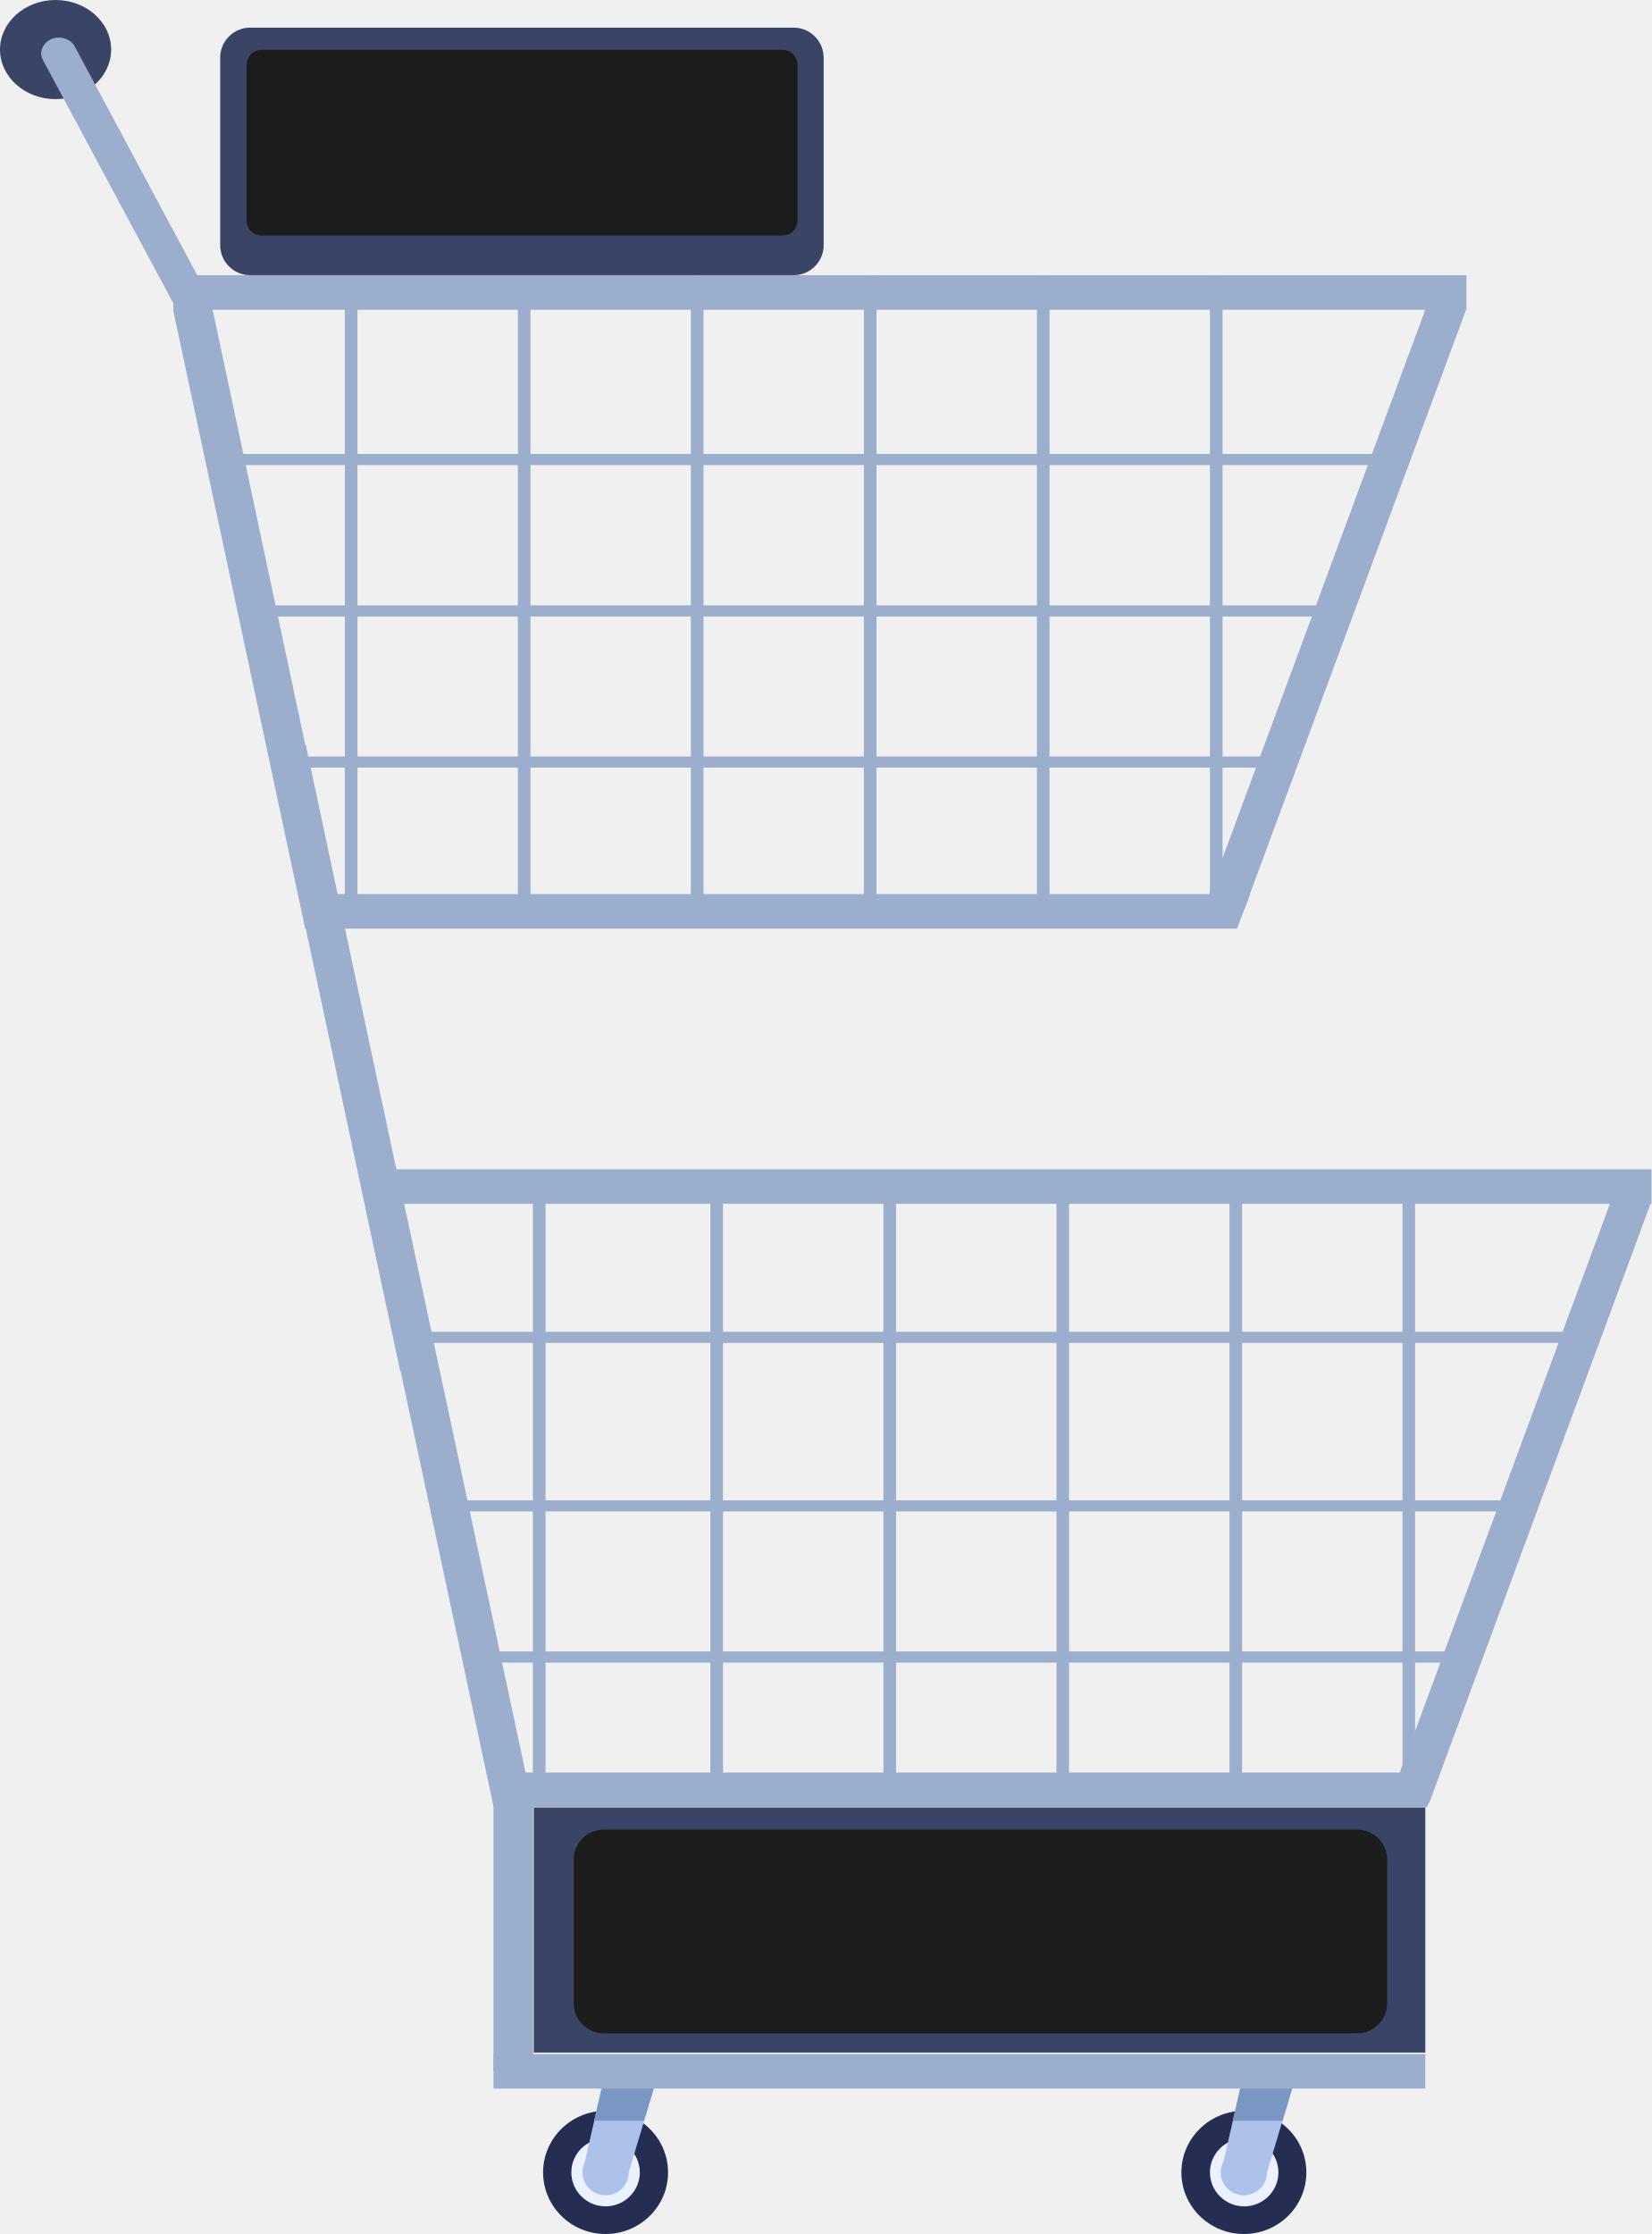
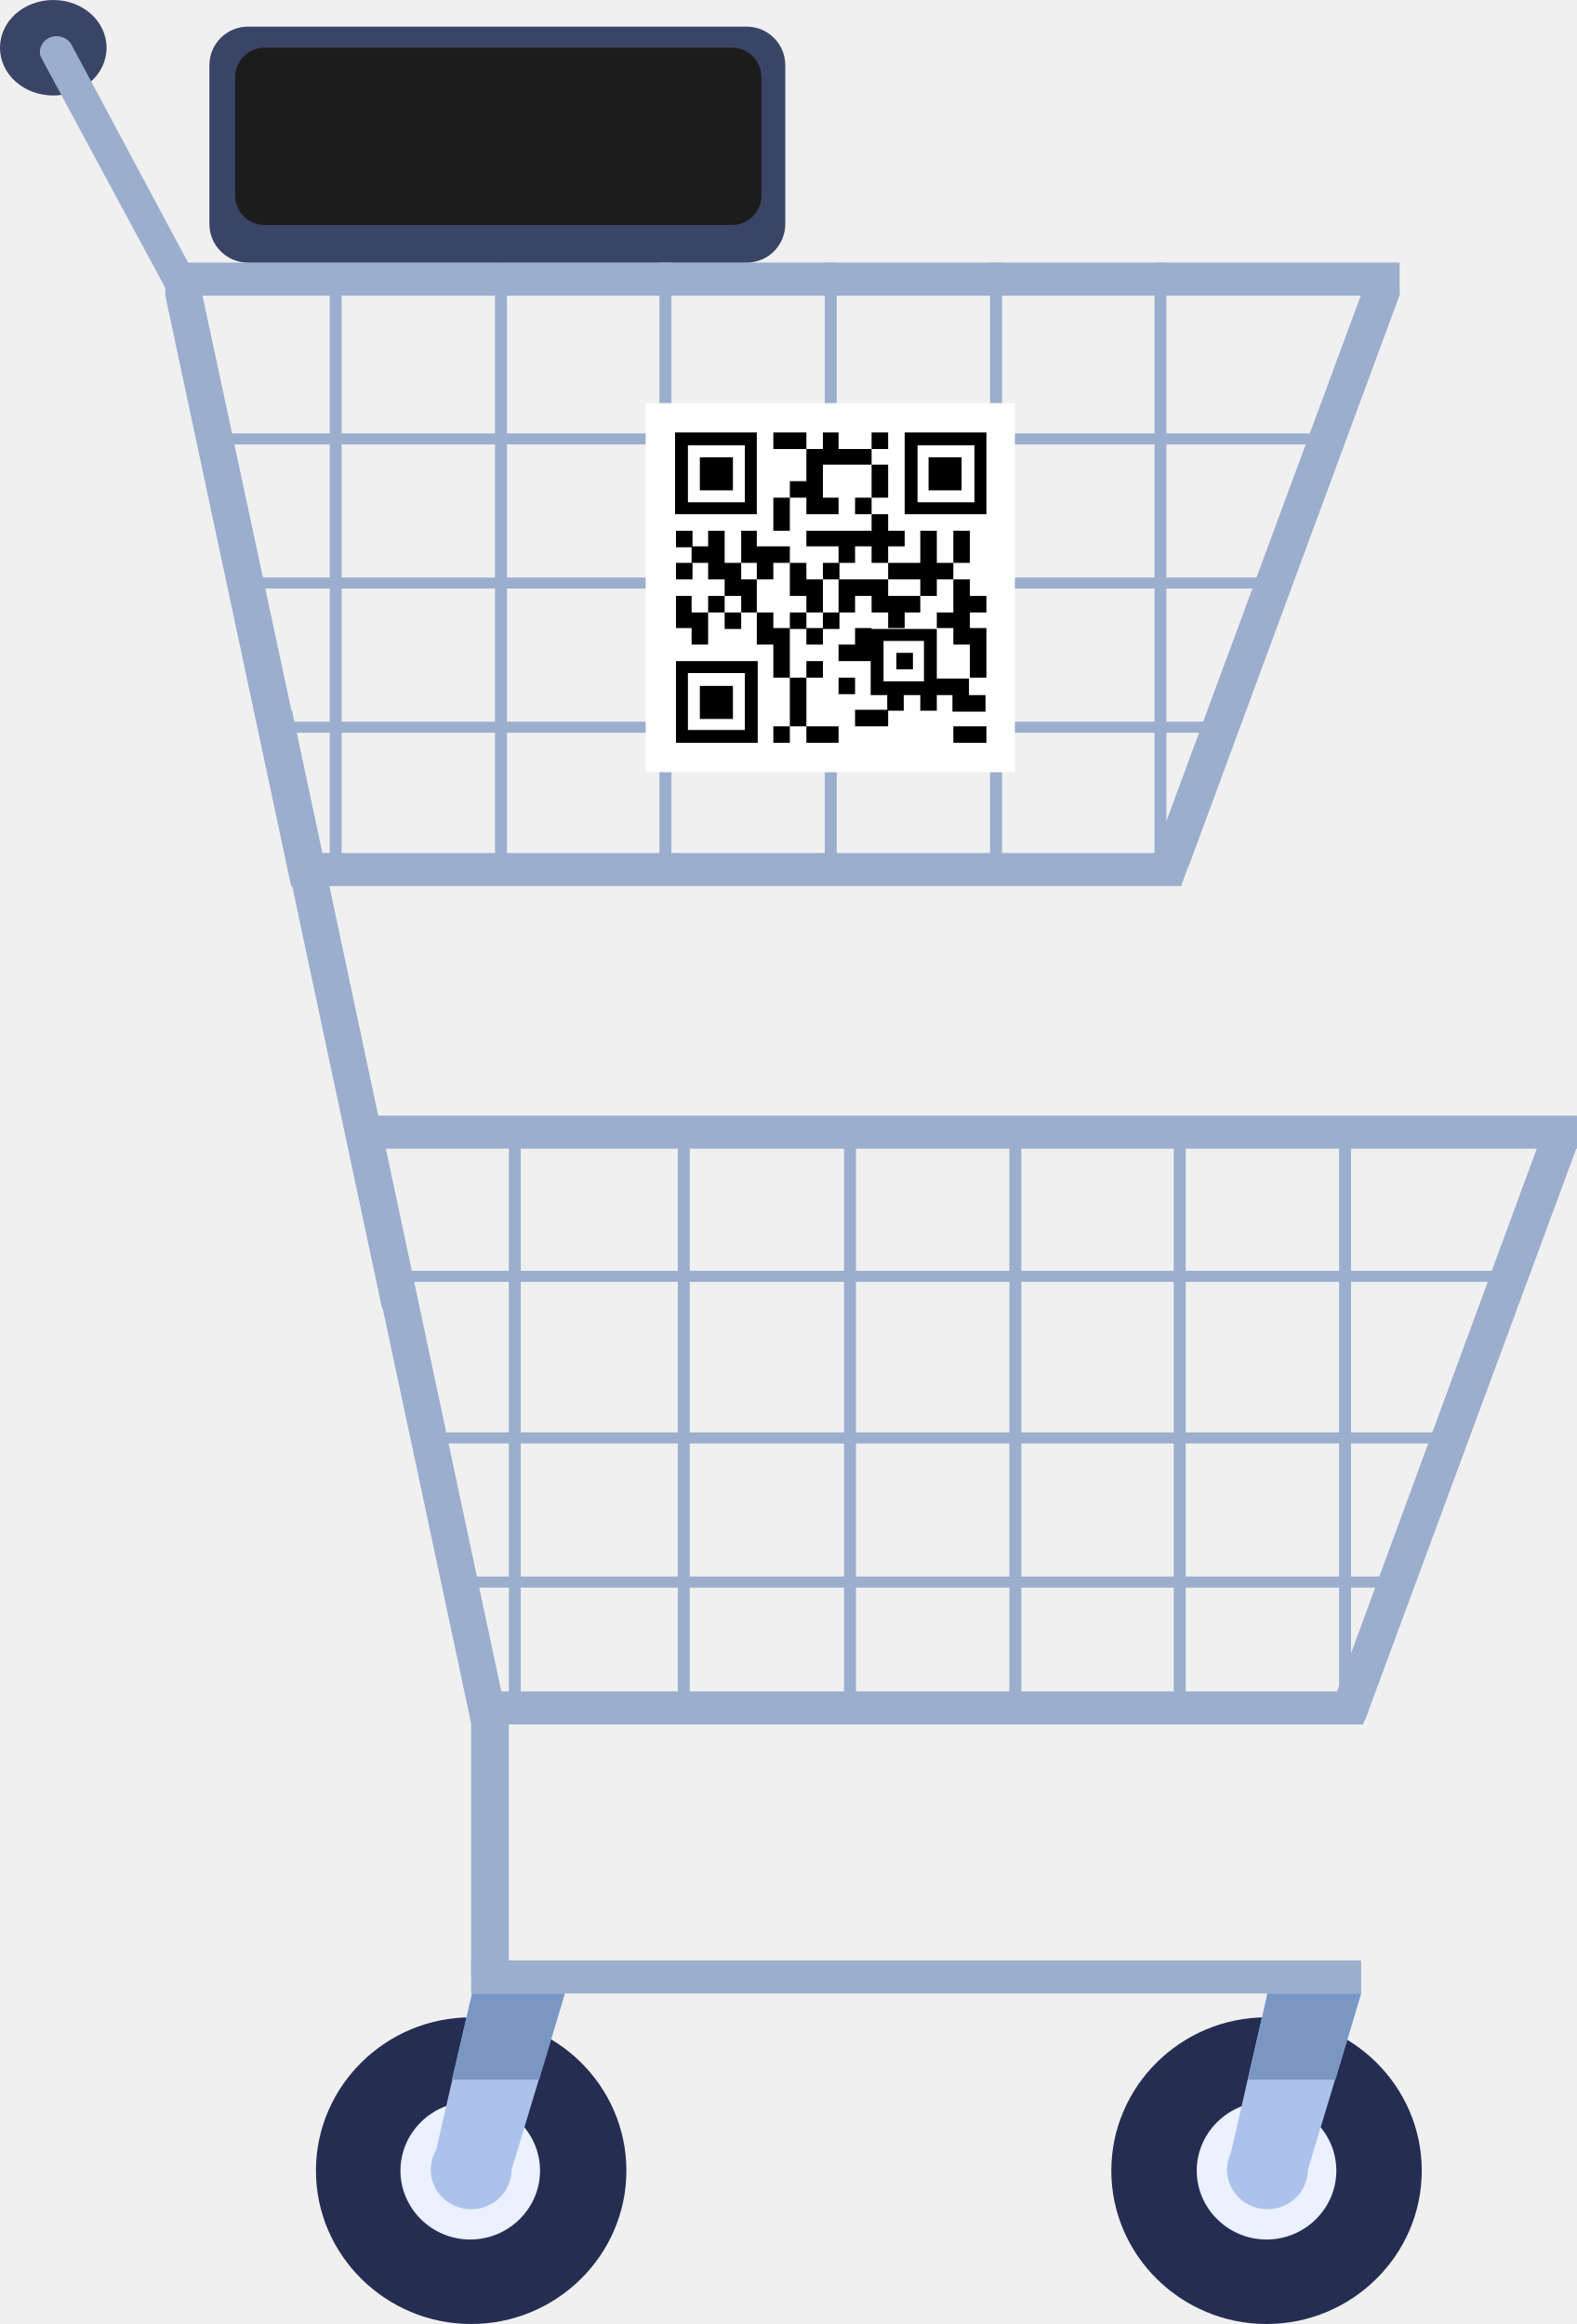
- <svg xmlns="http://www.w3.org/2000/svg" id="Layer_2" data-name="Layer 2" viewBox="0 0 54.97 74.36">
+ <svg xmlns="http://www.w3.org/2000/svg" id="Layer_2" data-name="Layer 2" viewBox="0 0 17.17 25.31">
  <defs>
    <style>
      .cls-1 {
        fill: #9baece;
      }

      .cls-2 {
+         fill: #fff;
+       }
+ 
+       .cls-3 {
        fill: #adc2ea;
      }

-       .cls-3 {
+       .cls-4 {
        fill: #3a4466;
      }

-       .cls-4 {
+       .cls-5 {
        fill: #7a97c4;
      }

-       .cls-5 {
+       .cls-6 {
        fill: #1c1c1c;
      }

-       .cls-6 {
+       .cls-7 {
        fill: #252d52;
      }

-       .cls-7 {
+       .cls-8 {
        fill: #ebf1ff;
      }
    </style>
  </defs>
  <g id="Objects">
    <g>
-       <path class="cls-3" d="m3.7,1.65c0,.91-.83,1.65-1.85,1.65s-1.85-.74-1.85-1.65S.83,0,1.85,0s1.85.74,1.85,1.65Z" />
      <g>
-         <path class="cls-6" d="m43.49,72.31c0,1.13-.93,2.05-2.08,2.05s-2.08-.92-2.08-2.05.93-2.05,2.08-2.05,2.08.92,2.08,2.05Z" />
-         <path class="cls-7" d="m42.56,72.31c0,.62-.51,1.13-1.14,1.13s-1.14-.51-1.14-1.13.51-1.13,1.14-1.13,1.14.51,1.14,1.13Z" />
-         <path class="cls-2" d="m42.18,72.31c0,.42-.34.76-.77.76s-.77-.34-.77-.76.34-.76.77-.76.77.34.77.76Z" />
-         <polygon class="cls-2" points="42.18 72.31 43.19 68.94 41.42 68.94 40.65 72.31 42.18 72.31" />
-         <polygon class="cls-4" points="41.04 70.59 41.42 68.94 43.19 68.94 42.7 70.59 41.04 70.59" />
+         <path class="cls-4" d="m1.16.52c0,.29-.26.52-.58.52s-.58-.23-.58-.52.26-.52.58-.52.58.23.58.52Z" />
+         <rect class="cls-1" x="1.8" y="2.86" width="13.44" height=".36" transform="translate(17.04 6.08) rotate(180)" />
+         <polygon class="cls-1" points="3.17 9.65 12.86 9.65 12.99 9.29 3.17 9.29 3.17 9.65" />
+         <rect class="cls-1" x="5.13" y="21.35" width="9.69" height=".36" />
+         <polygon class="cls-1" points="12.94 9.44 15.24 3.21 14.86 3.1 12.56 9.32 12.94 9.44" />
+         <polygon class="cls-1" points="3.17 9.65 1.8 3.22 2.19 3.15 3.57 9.59 3.17 9.65" />
+         <rect class="cls-1" x="12.58" y="2.86" width=".13" height="6.61" transform="translate(25.28 12.33) rotate(180)" />
+         <rect class="cls-1" x="8.98" y="2.86" width=".13" height="6.61" transform="translate(18.09 12.33) rotate(180)" />
+         <rect class="cls-1" x="5.38" y="2.86" width=".13" height="6.61" transform="translate(10.9 12.33) rotate(180)" />
+         <rect class="cls-1" x="3.58" y="2.86" width=".13" height="6.61" transform="translate(7.3 12.33) rotate(180)" />
+         <rect class="cls-1" x="5.13" y="18.42" width=".41" height="3.1" transform="translate(10.67 39.95) rotate(180)" />
+         <path class="cls-1" d="m1.9,3.34l.33-.14L.78.49c-.04-.08-.15-.12-.24-.08h0c-.09.04-.13.14-.09.22l1.46,2.71Z" />
+         <rect class="cls-1" x="8.28" y="-1.22" width=".12" height="12" transform="translate(13.11 -3.56) rotate(90)" />
+         <rect class="cls-1" x="8.17" y="2.74" width=".12" height="10.37" transform="translate(16.15 -.31) rotate(90)" />
+         <rect class="cls-4" x="4.14" y="-1.57" width="2.57" height="6.27" rx=".42" ry=".42" transform="translate(3.85 7) rotate(-90)" />
+         <rect class="cls-6" x="4.46" y="-1.38" width="1.93" height="5.73" rx=".32" ry=".32" transform="translate(3.94 6.91) rotate(-90)" />
+         <rect class="cls-1" x="7.18" y="2.86" width=".13" height="6.61" transform="translate(14.49 12.33) rotate(180)" />
+         <rect class="cls-1" x="10.78" y="2.86" width=".13" height="6.61" transform="translate(21.69 12.33) rotate(180)" />
+         <rect class="cls-1" x="8.18" y=".89" width=".12" height="10.91" transform="translate(14.59 -1.89) rotate(90)" />
+         <rect class="cls-1" x="3.82" y="12.15" width="13.34" height=".36" transform="translate(20.99 24.66) rotate(180)" />
+         <polygon class="cls-1" points="5.18 18.78 14.84 18.78 14.97 18.42 5.18 18.42 5.18 18.78" />
+         <polygon class="cls-1" points="14.86 18.74 17.17 12.49 16.78 12.38 14.48 18.63 14.86 18.74" />
+         <polygon class="cls-1" points="5.13 18.77 3.76 12.34 4.15 12.27 5.52 18.71 5.13 18.77" />
+         <polygon class="cls-1" points="4.16 14.25 2.79 7.81 3.18 7.74 4.55 14.18 4.16 14.25" />
+         <rect class="cls-1" x="14.58" y="12.16" width=".13" height="6.61" transform="translate(29.29 30.94) rotate(180)" />
+         <rect class="cls-1" x="10.98" y="12.16" width=".13" height="6.61" transform="translate(22.1 30.94) rotate(180)" />
+         <rect class="cls-1" x="7.39" y="12.16" width=".13" height="6.61" transform="translate(14.9 30.94) rotate(180)" />
+         <rect class="cls-1" x="5.54" y="12.3" width=".13" height="6.38" transform="translate(11.21 30.98) rotate(180)" />
+         <rect class="cls-1" x="10.23" y="7.9" width=".12" height="12" transform="translate(24.19 3.61) rotate(90)" />
+         <rect class="cls-1" x="10.1" y="12.11" width=".12" height="10.22" transform="translate(27.38 7.07) rotate(90)" />
+         <rect class="cls-1" x="9.18" y="12.16" width=".13" height="6.61" transform="translate(18.5 30.94) rotate(180)" />
+         <rect class="cls-1" x="12.78" y="12.16" width=".13" height="6.61" transform="translate(25.69 30.94) rotate(180)" />
+         <rect class="cls-1" x="10.19" y="10.2" width=".12" height="10.91" transform="translate(25.9 5.41) rotate(90)" />
+         <g>
+           <path class="cls-7" d="m6.82,23.64c0,.92-.76,1.67-1.69,1.67s-1.69-.75-1.69-1.67.76-1.67,1.69-1.67,1.69.75,1.69,1.67Z" />
+           <path class="cls-8" d="m5.88,23.64c0,.41-.34.75-.76.75s-.76-.34-.76-.75.34-.75.76-.75.76.34.76.75Z" />
+           <path class="cls-3" d="m5.57,23.63c0,.24-.2.43-.44.43s-.44-.19-.44-.43.2-.43.44-.43.44.19.44.43Z" />
+           <polygon class="cls-3" points="5.57 23.63 6.15 21.71 5.14 21.71 4.7 23.63 5.57 23.63" />
+           <polygon class="cls-5" points="4.92 22.65 5.14 21.71 6.15 21.71 5.87 22.65 4.92 22.65" />
+         </g>
+         <g>
+           <path class="cls-7" d="m15.48,23.64c0,.92-.76,1.67-1.69,1.67s-1.69-.75-1.69-1.67.76-1.67,1.69-1.67,1.69.75,1.69,1.67Z" />
+           <path class="cls-8" d="m14.55,23.64c0,.41-.34.75-.76.75s-.76-.34-.76-.75.34-.75.76-.75.76.34.76.75Z" />
+           <path class="cls-3" d="m14.24,23.63c0,.24-.2.43-.44.43s-.44-.19-.44-.43.2-.43.44-.43.44.19.44.43Z" />
+           <polygon class="cls-3" points="14.24 23.63 14.82 21.71 13.8 21.71 13.36 23.63 14.24 23.63" />
+           <polygon class="cls-5" points="13.59 22.65 13.8 21.71 14.82 21.71 14.54 22.65 13.59 22.65" />
+         </g>
      </g>
+       <rect class="cls-2" x="7.03" y="4.39" width="4.02" height="4.02" />
      <g>
-         <path class="cls-6" d="m22.24,72.31c0,1.13-.93,2.05-2.08,2.05s-2.08-.92-2.08-2.05.93-2.05,2.08-2.05,2.08.92,2.08,2.05Z" />
-         <path class="cls-7" d="m21.3,72.31c0,.62-.51,1.13-1.14,1.13s-1.14-.51-1.14-1.13.51-1.13,1.14-1.13,1.14.51,1.14,1.13Z" />
-         <path class="cls-2" d="m20.93,72.31c0,.42-.34.76-.77.76s-.77-.34-.77-.76.34-.76.77-.76.77.34.77.76Z" />
-         <polygon class="cls-2" points="20.93 72.31 21.94 68.94 20.16 68.94 19.39 72.31 20.93 72.31" />
-         <polygon class="cls-4" points="19.78 70.59 20.16 68.94 21.94 68.94 21.44 70.59 19.78 70.59" />
+         <polygon points="8.6 4.71 8.42 4.71 8.42 4.89 8.6 4.89 8.78 4.89 8.78 4.71 8.6 4.71" />
+         <rect x="9.49" y="4.71" width=".18" height=".18" />
+         <polygon points="9.31 4.89 9.13 4.89 9.13 4.71 8.96 4.71 8.96 4.89 8.78 4.89 8.78 5.06 8.78 5.24 8.6 5.24 8.6 5.42 8.78 5.42 8.78 5.6 8.96 5.6 9.13 5.6 9.13 5.42 8.96 5.42 8.96 5.24 8.96 5.06 9.13 5.06 9.31 5.06 9.49 5.06 9.49 4.89 9.31 4.89" />
+         <polygon points="9.67 5.24 9.67 5.06 9.49 5.06 9.49 5.24 9.49 5.42 9.67 5.42 9.67 5.24" />
+         <polygon points="8.42 5.6 8.42 5.78 8.6 5.78 8.6 5.6 8.6 5.42 8.42 5.42 8.42 5.6" />
+         <rect x="9.31" y="5.42" width=".18" height=".18" />
+         <rect x="8.6" y="6.67" width=".18" height=".18" />
+         <rect x="7.36" y="5.78" width=".18" height=".18" />
+         <polygon points="9.31 5.95 9.49 5.95 9.49 6.13 9.67 6.13 9.67 5.95 9.85 5.95 9.85 5.78 9.67 5.78 9.67 5.6 9.49 5.6 9.49 5.78 9.31 5.78 9.13 5.78 8.96 5.78 8.78 5.78 8.78 5.95 8.96 5.95 9.13 5.95 9.13 6.13 9.31 6.13 9.31 5.95" />
+         <polygon points="10.56 5.95 10.56 5.78 10.38 5.78 10.38 5.95 10.38 6.13 10.56 6.13 10.56 5.95" />
+         <rect x="7.36" y="6.13" width=".18" height=".18" />
+         <polygon points="8.24 6.31 8.42 6.31 8.42 6.13 8.6 6.13 8.6 5.95 8.42 5.95 8.24 5.95 8.24 5.78 8.07 5.78 8.07 5.95 8.07 6.13 8.24 6.13 8.24 6.31" />
+         <rect x="8.96" y="6.13" width=".18" height=".18" />
+         <polygon points="10.2 6.13 10.2 5.95 10.2 5.78 10.02 5.78 10.02 5.95 10.02 6.13 9.85 6.13 9.67 6.13 9.67 6.31 9.85 6.31 10.02 6.31 10.02 6.49 10.2 6.49 10.2 6.31 10.38 6.31 10.38 6.13 10.2 6.13" />
+         <polygon points="8.24 6.31 8.07 6.31 8.07 6.13 7.89 6.13 7.89 5.95 7.89 5.78 7.71 5.78 7.71 5.95 7.53 5.95 7.53 6.13 7.71 6.13 7.71 6.31 7.89 6.31 7.89 6.49 8.07 6.49 8.07 6.67 8.24 6.67 8.24 6.49 8.24 6.31" />
+         <polygon points="8.6 6.49 8.78 6.49 8.78 6.67 8.96 6.67 8.96 6.49 8.96 6.31 8.78 6.31 8.78 6.13 8.6 6.13 8.6 6.31 8.6 6.49" />
+         <polygon points="10.56 6.31 10.38 6.31 10.38 6.49 10.38 6.67 10.2 6.67 10.2 6.84 10.38 6.84 10.38 7.02 10.56 7.02 10.56 7.2 10.56 7.38 10.74 7.38 10.74 7.2 10.74 7.02 10.74 6.84 10.56 6.84 10.56 6.67 10.74 6.67 10.74 6.49 10.56 6.49 10.56 6.31" />
+         <polygon points="7.53 6.49 7.36 6.49 7.36 6.67 7.36 6.84 7.53 6.84 7.53 7.02 7.71 7.02 7.71 6.84 7.71 6.67 7.53 6.67 7.53 6.49" />
+         <rect x="7.71" y="6.49" width=".18" height=".18" />
+         <polygon points="9.67 6.49 9.67 6.31 9.49 6.31 9.31 6.31 9.13 6.31 9.13 6.49 9.13 6.67 9.31 6.67 9.31 6.49 9.49 6.49 9.49 6.67 9.67 6.67 9.67 6.84 9.85 6.84 9.85 6.67 10.02 6.67 10.02 6.49 9.85 6.49 9.67 6.49" />
+         <rect x="7.89" y="6.67" width=".18" height=".18" />
+         <polygon points="8.42 6.67 8.24 6.67 8.24 6.84 8.24 7.02 8.42 7.02 8.42 7.2 8.42 7.38 8.6 7.38 8.6 7.2 8.6 7.02 8.6 6.84 8.42 6.84 8.42 6.67" />
+         <rect x="8.96" y="6.67" width=".18" height=".18" />
+         <rect x="8.78" y="6.84" width=".18" height=".18" />
+         <polygon points="9.49 7.2 9.49 7.02 9.49 6.84 9.31 6.84 9.31 7.02 9.13 7.02 9.13 7.2 9.31 7.2 9.49 7.2" />
+         <rect x="8.78" y="7.2" width=".18" height=".18" />
+         <rect x="9.13" y="7.38" width=".18" height=".18" />
+         <path d="m10.2,7.38v-.53h-.72v.72h.18v.17h.18v-.17h.18v.17h.18v-.17h0s.17,0,.17,0v.18h.36v-.18h-.18v-.18h-.35Zm-.58-.4h.44v.44h-.44v-.44Z" />
+         <polygon points="8.6 7.73 8.6 7.91 8.78 7.91 8.78 7.73 8.78 7.56 8.78 7.38 8.6 7.38 8.6 7.56 8.6 7.73" />
+         <polygon points="9.31 7.73 9.31 7.91 9.49 7.91 9.67 7.91 9.67 7.73 9.49 7.73 9.31 7.73" />
+         <rect x="8.42" y="7.91" width=".18" height=".18" />
+         <polygon points="8.96 8.09 9.13 8.09 9.13 7.91 8.96 7.91 8.78 7.91 8.78 8.09 8.96 8.09" />
+         <polygon points="10.38 7.91 10.38 8.09 10.56 8.09 10.74 8.09 10.74 7.91 10.56 7.91 10.38 7.91" />
+         <rect x="9.76" y="7.11" width=".18" height=".18" />
+         <path d="m8.24,4.71h-.89v.89h.89v-.89Zm-.13.76h-.62v-.62h.62v.62Z" />
+         <rect x="7.62" y="4.98" width=".36" height=".36" />
+         <path d="m9.85,4.71v.89h.89v-.89h-.89Zm.76.76h-.62v-.62h.62v.62Z" />
+         <rect x="10.11" y="4.98" width=".36" height=".36" />
+         <path d="m7.36,8.09h.89v-.89h-.89v.89Zm.13-.76h.62v.62h-.62v-.62Z" />
+         <rect x="7.62" y="7.47" width=".36" height=".36" />
      </g>
-       <rect class="cls-1" x="5.76" y="9.15" width="43.05" height="1.15" transform="translate(54.58 19.46) rotate(180)" />
-       <polygon class="cls-1" points="10.16 30.91 41.18 30.91 41.62 29.76 10.16 29.76 10.16 30.91" />
-       <rect class="cls-1" x="16.43" y="68.37" width="31.02" height="1.15" />
-       <polygon class="cls-1" points="41.44 30.22 48.81 10.3 47.59 9.93 40.22 29.86 41.44 30.22" />
-       <polygon class="cls-1" points="10.16 30.91 5.76 10.3 7.03 10.08 11.42 30.7 10.16 30.91" />
-       <rect class="cls-1" x="40.28" y="9.15" width=".42" height="21.18" transform="translate(80.98 39.49) rotate(180)" />
-       <rect class="cls-1" x="28.76" y="9.15" width=".42" height="21.18" transform="translate(57.94 39.49) rotate(180)" />
-       <rect class="cls-1" x="17.24" y="9.15" width=".42" height="21.18" transform="translate(34.9 39.49) rotate(180)" />
-       <rect class="cls-1" x="11.48" y="9.15" width=".42" height="21.18" transform="translate(23.38 39.49) rotate(180)" />
-       <rect class="cls-1" x="16.43" y="59" width="1.32" height="9.94" transform="translate(34.18 127.95) rotate(180)" />
-       <path class="cls-1" d="m6.09,10.7l1.06-.45L2.49,1.55c-.14-.26-.49-.37-.78-.25h0c-.29.13-.42.44-.28.7l4.66,8.69Z" />
-       <rect class="cls-1" x="26.51" y="-3.91" width=".37" height="38.43" transform="translate(42 -11.4) rotate(90)" />
-       <rect class="cls-1" x="26.17" y="8.76" width=".37" height="33.22" transform="translate(51.73 -.99) rotate(90)" />
-       <rect class="cls-3" x="13.25" y="-5.01" width="8.24" height="20.09" rx="1" ry="1" transform="translate(12.34 22.41) rotate(-90)" />
-       <rect class="cls-5" x="14.28" y="-4.42" width="6.18" height="18.34" rx=".5" ry=".5" transform="translate(12.63 22.12) rotate(-90)" />
-       <rect class="cls-3" x="28.53" y="49.4" width="8.16" height="29.68" transform="translate(-31.63 96.85) rotate(-90)" />
-       <rect class="cls-5" x="29.25" y="50.75" width="6.78" height="27.08" rx="1" ry="1" transform="translate(-31.65 96.93) rotate(-90)" />
-       <rect class="cls-1" x="23" y="9.15" width=".42" height="21.18" transform="translate(46.42 39.49) rotate(180)" />
-       <rect class="cls-1" x="34.52" y="9.15" width=".42" height="21.18" transform="translate(69.46 39.49) rotate(180)" />
-       <rect class="cls-1" x="26.21" y="2.86" width=".37" height="34.95" transform="translate(46.73 -6.06) rotate(90)" />
-       <rect class="cls-1" x="12.24" y="38.91" width="42.73" height="1.15" transform="translate(67.22 78.98) rotate(180)" />
-       <polygon class="cls-1" points="16.58 60.15 47.51 60.15 47.94 59 16.58 59 16.58 60.15" />
-       <polygon class="cls-1" points="47.58 60.01 54.97 40.01 53.75 39.65 46.36 59.65 47.58 60.01" />
-       <polygon class="cls-1" points="16.43 60.13 12.03 39.51 13.29 39.3 17.69 59.91 16.43 60.13" />
-       <polygon class="cls-1" points="13.32 45.62 8.92 25.01 10.18 24.79 14.58 45.41 13.32 45.62" />
-       <rect class="cls-1" x="46.69" y="38.94" width=".42" height="21.18" transform="translate(93.8 99.07) rotate(180)" />
-       <rect class="cls-1" x="35.17" y="38.94" width=".42" height="21.18" transform="translate(70.76 99.07) rotate(180)" />
-       <rect class="cls-1" x="23.65" y="38.94" width=".42" height="21.18" transform="translate(47.72 99.07) rotate(180)" />
-       <rect class="cls-1" x="17.75" y="39.38" width=".42" height="20.45" transform="translate(35.91 99.2) rotate(180)" />
-       <rect class="cls-1" x="32.78" y="25.3" width=".37" height="38.43" transform="translate(77.48 11.55) rotate(90)" />
-       <rect class="cls-1" x="32.34" y="38.79" width=".37" height="32.73" transform="translate(87.69 22.63) rotate(90)" />
-       <rect class="cls-1" x="29.41" y="38.94" width=".42" height="21.18" transform="translate(59.24 99.07) rotate(180)" />
-       <rect class="cls-1" x="40.93" y="38.94" width=".42" height="21.18" transform="translate(82.28 99.07) rotate(180)" />
-       <rect class="cls-1" x="32.62" y="32.65" width=".37" height="34.95" transform="translate(82.93 17.32) rotate(90)" />
    </g>
  </g>
</svg>
